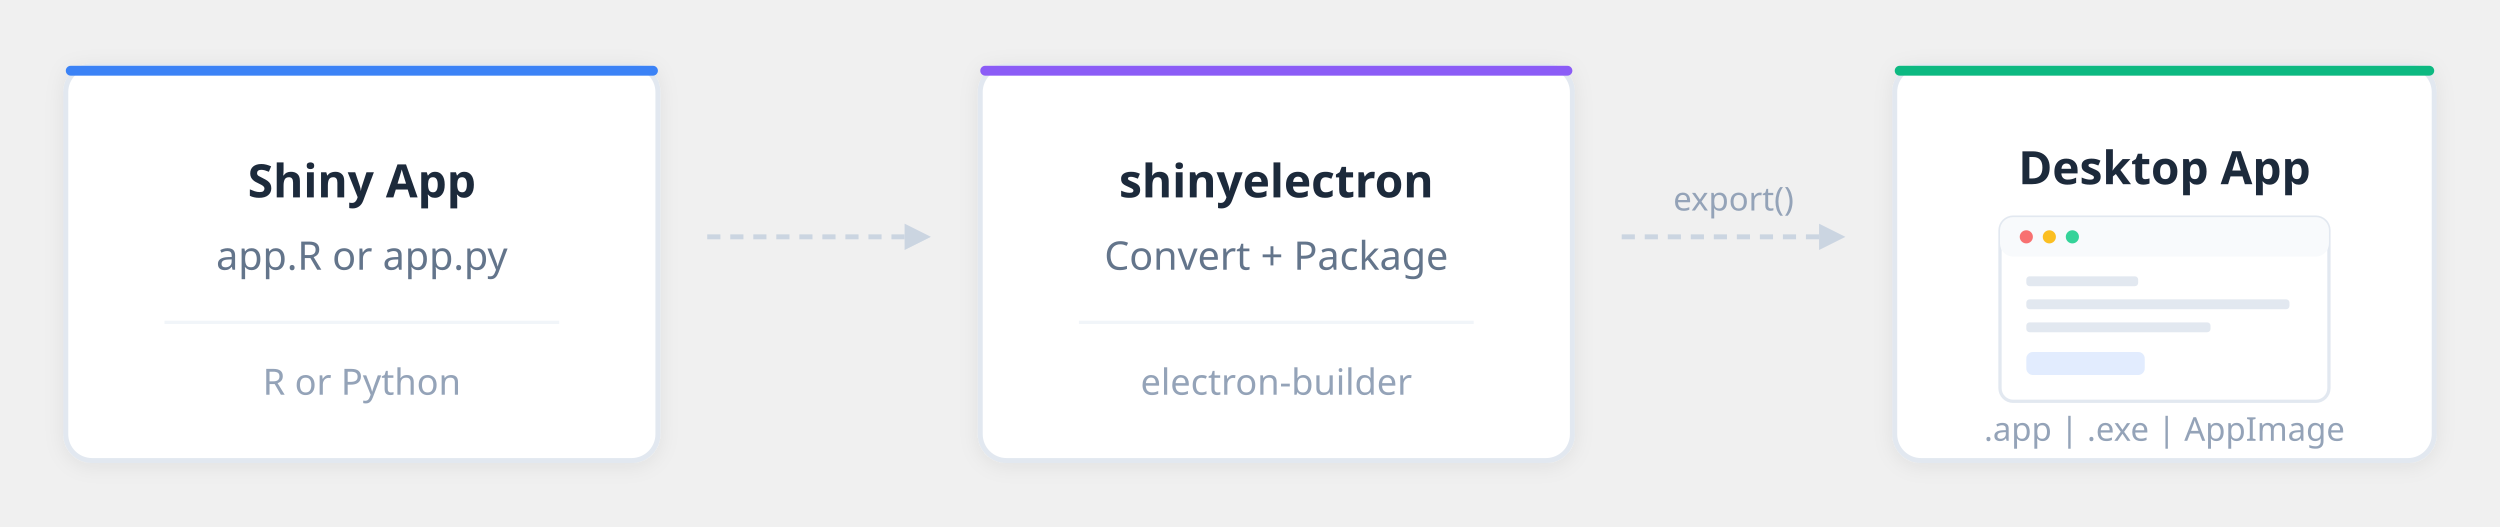
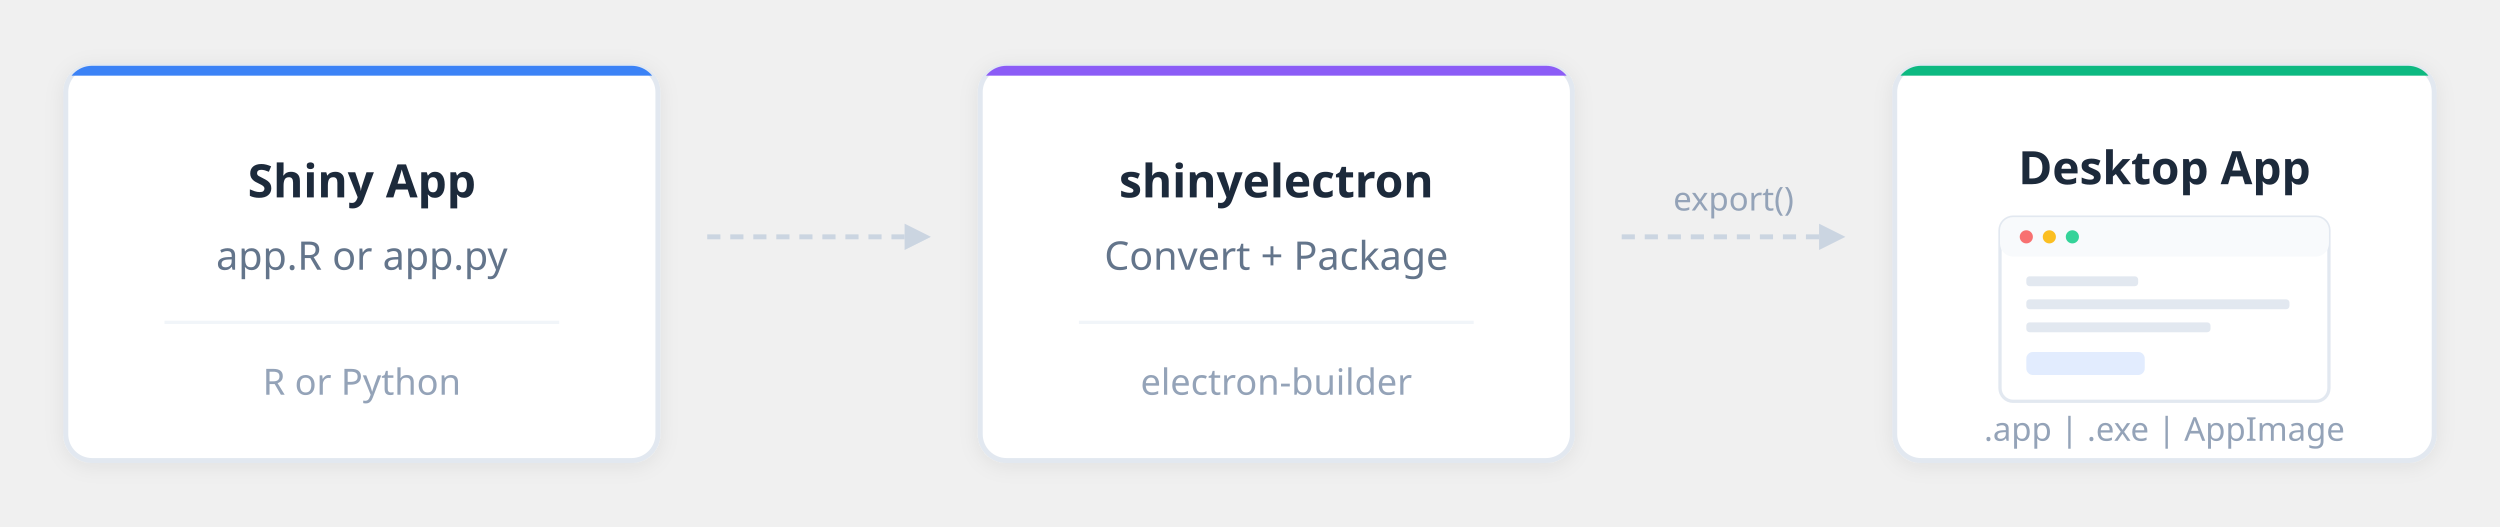
<svg xmlns="http://www.w3.org/2000/svg" viewBox="0 0 760 160" font-family="'Segoe UI', system-ui, -apple-system, sans-serif" role="img" aria-label="Export pipeline: Shiny App passes through shinyelectron to produce a Desktop App">
  <defs>
    <filter id="shadow">
      <feDropShadow dx="0" dy="1" stdDeviation="3" flood-opacity="0.07" />
    </filter>
+     <clipPath id="po-card-clip">
+       <rect width="180" height="120" rx="8" />
+     </clipPath>
+     <clipPath id="po-card-sm-clip">
+       <rect width="164" height="120" rx="8" />
+     </clipPath>
  </defs>
  <g transform="translate(20,20)" filter="url(#shadow)">
    <rect width="180" height="120" rx="8" fill="#fff" stroke="#e2e8f0" stroke-width="1.5" />
-     <rect width="180" height="3" rx="1.5" fill="#3b82f6" />
+     <rect width="180" height="3" fill="#3b82f6" clip-path="url(#po-card-clip)" />
    <text x="90" y="40" text-anchor="middle" font-size="14" font-weight="600" fill="#1e293b">Shiny App</text>
    <text x="90" y="62" text-anchor="middle" font-size="12" fill="#64748b">app.R or app.py</text>
    <line x1="30" y1="78" x2="150" y2="78" stroke="#f1f5f9" stroke-width="1" />
    <text x="90" y="100" text-anchor="middle" font-size="11" fill="#94a3b8">R or Python</text>
  </g>
  <g transform="translate(215,72)">
    <line x1="0" y1="0" x2="60" y2="0" stroke="#cbd5e1" stroke-width="1.5" stroke-dasharray="4,3" />
    <polygon points="60,-4 68,0 60,4" fill="#cbd5e1" />
  </g>
  <g transform="translate(298,20)" filter="url(#shadow)">
    <rect width="180" height="120" rx="8" fill="#fff" stroke="#e2e8f0" stroke-width="1.5" />
-     <rect width="180" height="3" rx="1.5" fill="#8b5cf6" />
+     <rect width="180" height="3" fill="#8b5cf6" clip-path="url(#po-card-clip)" />
    <text x="90" y="40" text-anchor="middle" font-size="14" font-weight="600" fill="#1e293b">shinyelectron</text>
    <text x="90" y="62" text-anchor="middle" font-size="12" fill="#64748b">Convert + Package</text>
    <line x1="30" y1="78" x2="150" y2="78" stroke="#f1f5f9" stroke-width="1" />
    <text x="90" y="100" text-anchor="middle" font-size="11" fill="#94a3b8">electron-builder</text>
  </g>
  <g transform="translate(493,72)">
    <line x1="0" y1="0" x2="60" y2="0" stroke="#cbd5e1" stroke-width="1.5" stroke-dasharray="4,3" />
    <polygon points="60,-4 68,0 60,4" fill="#cbd5e1" />
    <text x="34" y="-8" text-anchor="middle" font-size="10" fill="#94a3b8">export()</text>
  </g>
  <g transform="translate(576,20)" filter="url(#shadow)">
    <rect width="164" height="120" rx="8" fill="#fff" stroke="#e2e8f0" stroke-width="1.5" />
-     <rect width="164" height="3" rx="1.5" fill="#10b981" />
+     <rect width="164" height="3" fill="#10b981" clip-path="url(#po-card-sm-clip)" />
    <text x="82" y="36" text-anchor="middle" font-size="14" font-weight="600" fill="#1e293b">Desktop App</text>
    <g transform="translate(32,46)">
      <rect width="100" height="56" rx="4" fill="#fff" stroke="#e2e8f0" stroke-width="1" />
      <rect width="100" height="12" rx="4" fill="#f8fafc" />
      <circle cx="8" cy="6" r="2" fill="#f87171" />
      <circle cx="15" cy="6" r="2" fill="#fbbf24" />
      <circle cx="22" cy="6" r="2" fill="#34d399" />
      <rect x="8" y="18" width="34" height="3" rx="1" fill="#e2e8f0" />
      <rect x="8" y="25" width="80" height="3" rx="1" fill="#e2e8f0" />
      <rect x="8" y="32" width="56" height="3" rx="1" fill="#e2e8f0" />
      <rect x="8" y="41" width="36" height="7" rx="2" fill="#3b82f6" opacity="0.15" />
    </g>
    <text x="82" y="114" text-anchor="middle" font-size="10" fill="#94a3b8">.app | .exe | AppImage</text>
  </g>
</svg>
